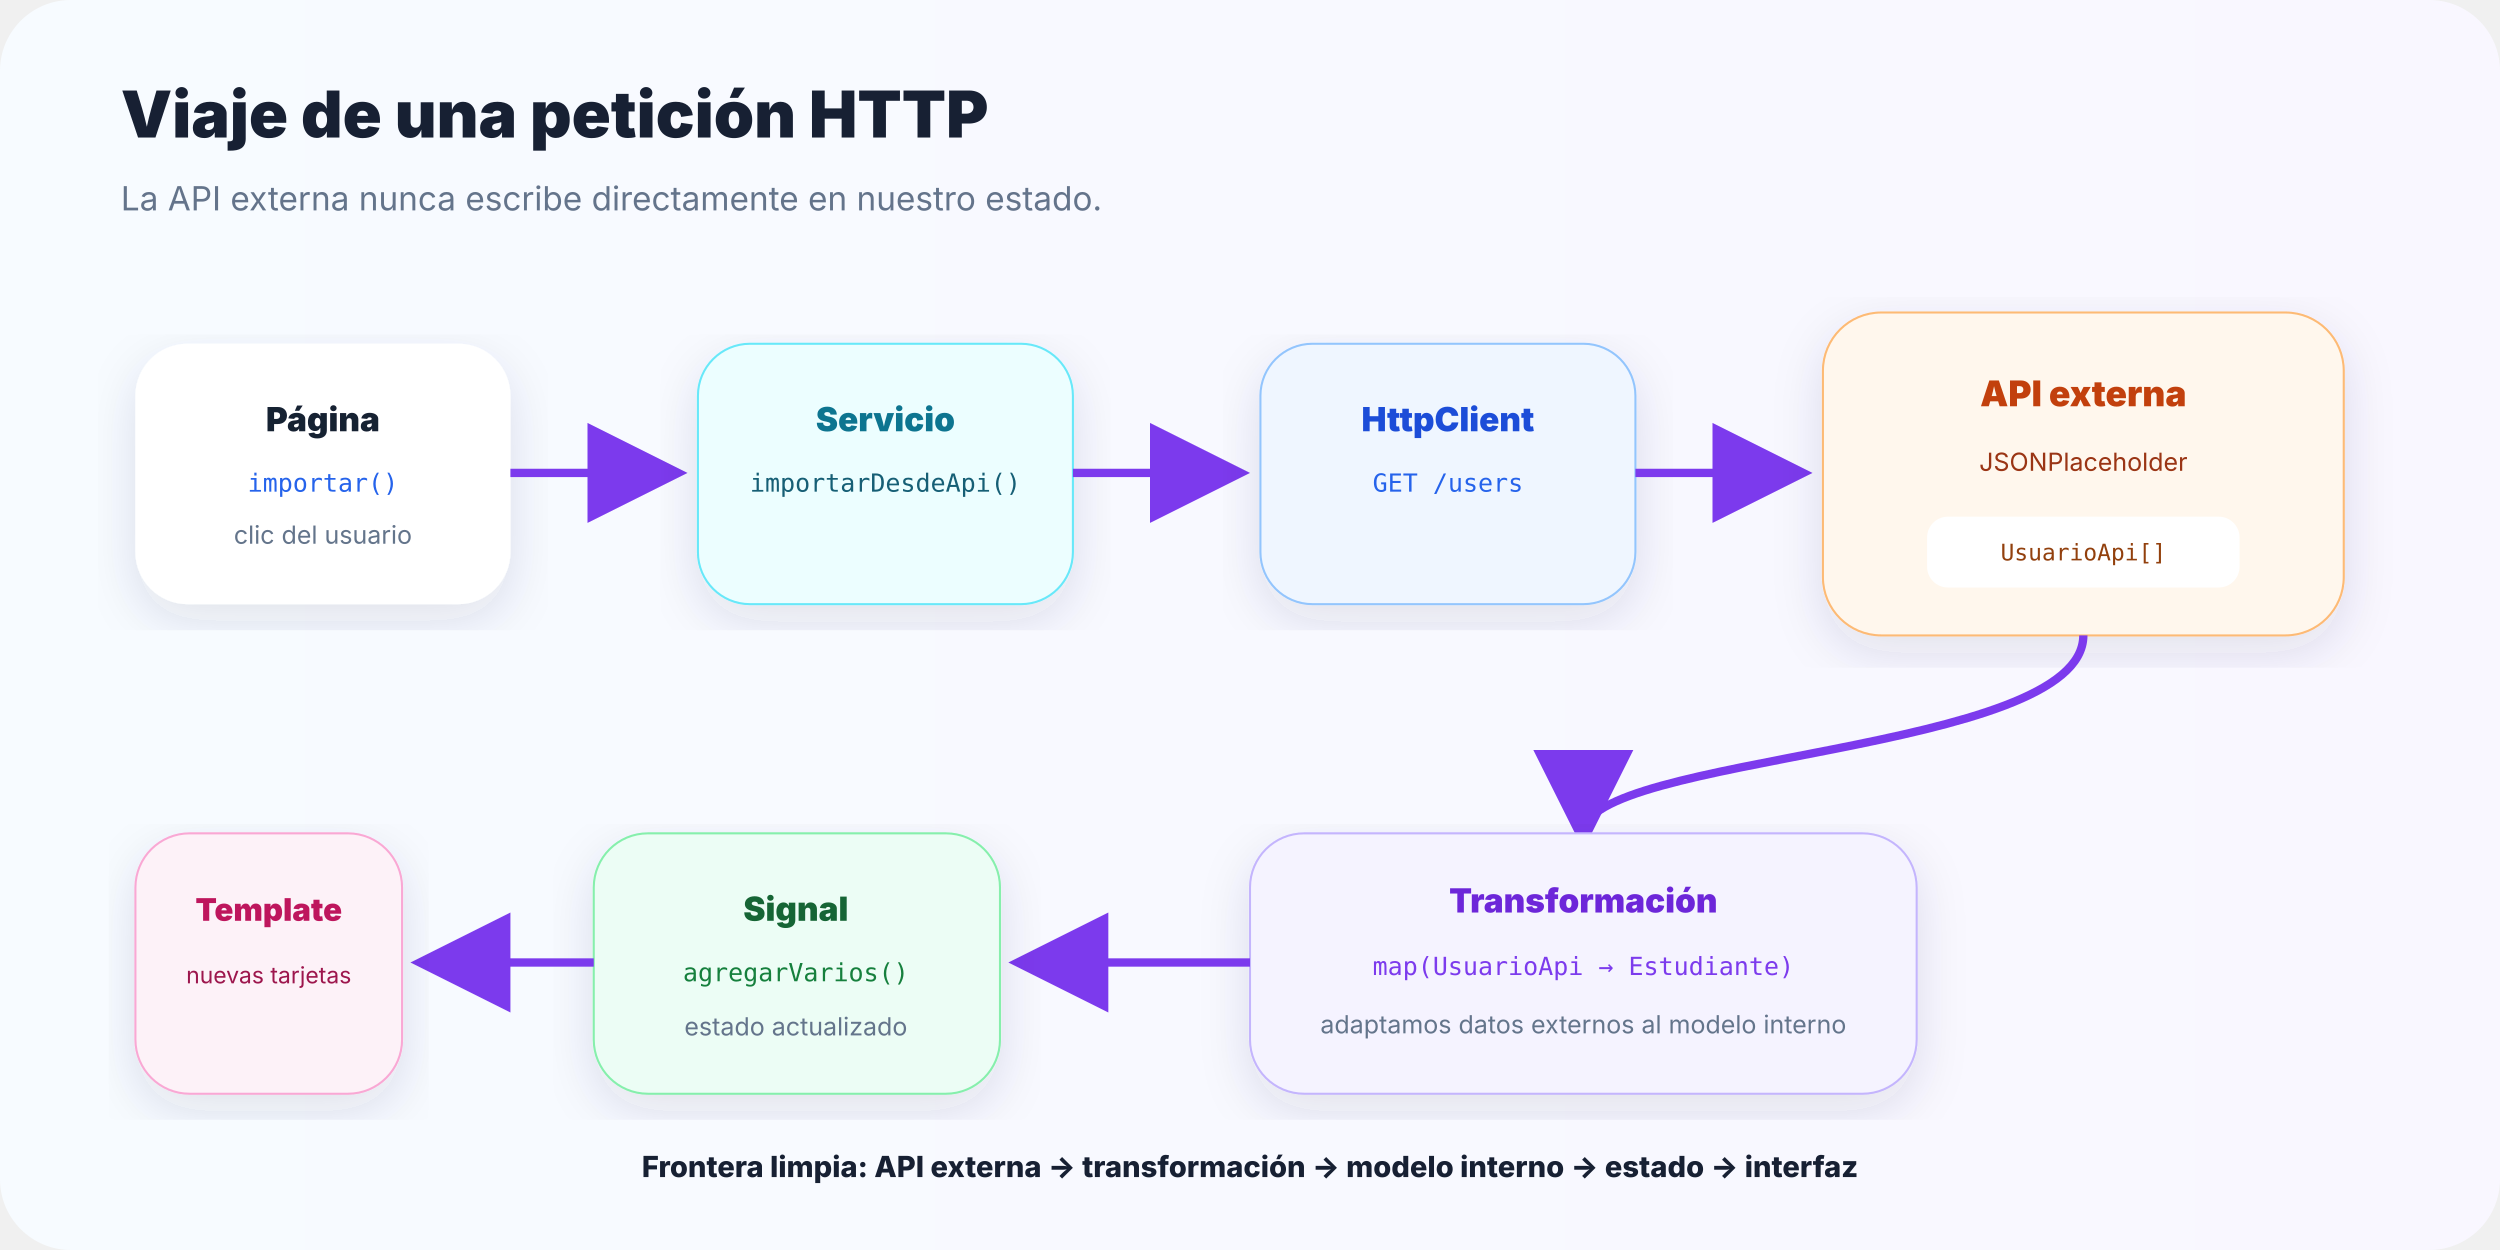
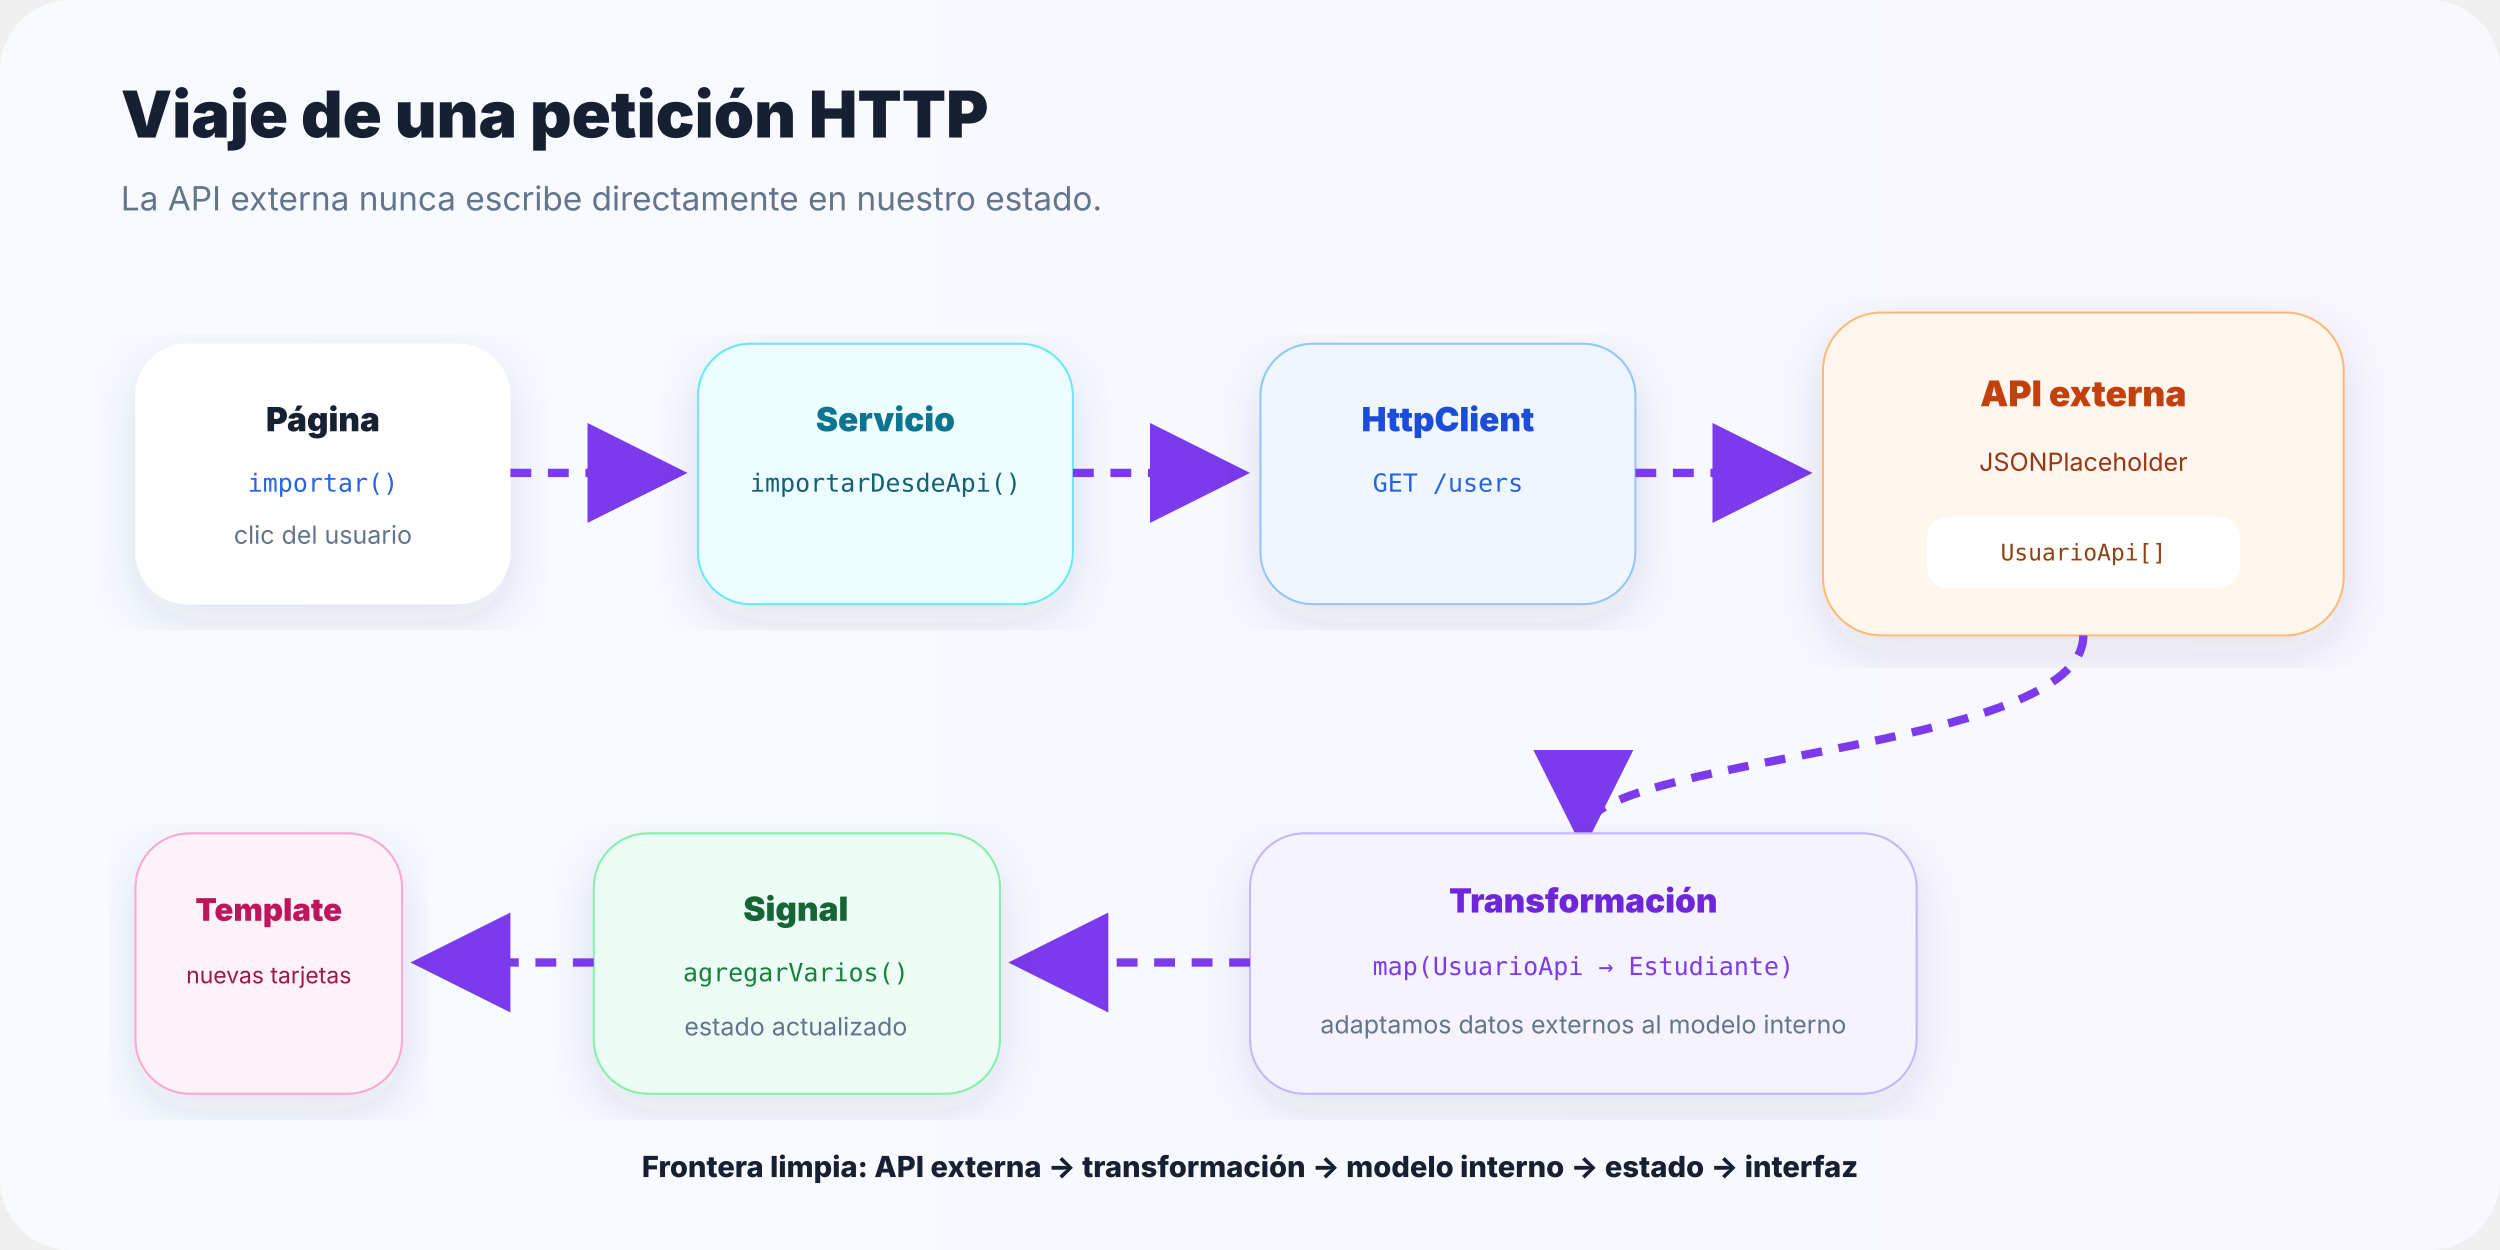
<svg xmlns="http://www.w3.org/2000/svg" viewBox="0 0 1200 600" role="img" aria-labelledby="t d">
  <defs>
    <linearGradient id="bg" x1="0" x2="1">
      <stop stop-color="#f7fbff" />
      <stop offset="1" stop-color="#f9f7ff" />
    </linearGradient>
    <filter id="s">
      <feDropShadow dx="0" dy="8" stdDeviation="12" flood-color="#334155" flood-opacity=".12" />
    </filter>
    <marker id="a" markerWidth="12" markerHeight="12" refX="10" refY="6" orient="auto">
-       <path d="M0 0L12 6L0 12Z" fill="#7c3aed" />
+       <path class="flow" d="M0 0L12 6L0 12Z" fill="#7c3aed" />
    </marker>
+     <style>
+   .flow{stroke-dasharray:10 8;animation:dash 2.1s linear infinite}
+   @keyframes dash{to{stroke-dashoffset:-36}}
+  </style>
  </defs>
  <rect width="1200" height="600" rx="34" fill="url(#bg)" />
  <text x="58" y="66" font-family="Inter,Arial" font-size="31" font-weight="900" fill="#172033">Viaje de una petición HTTP</text>
  <text x="58" y="101" font-family="Inter,Arial" font-size="16" fill="#64748b">La API externa nunca escribe directamente en nuestro estado.</text>
  <g filter="url(#s)">
    <rect x="65" y="165" width="180" height="125" rx="25" fill="#fff" />
    <text x="155" y="207" text-anchor="middle" font-family="Inter,Arial" font-size="16" font-weight="900" fill="#172033">Página</text>
    <text x="155" y="236" text-anchor="middle" font-family="monospace" font-size="12" fill="#2563eb">importar()</text>
    <text x="155" y="261" text-anchor="middle" font-family="Inter,Arial" font-size="12" fill="#64748b">clic del usuario</text>
  </g>
-   <path d="M245 227 H322" stroke="#7c3aed" stroke-width="4" marker-end="url(#a)" />
+   <path class="flow" d="M245 227 H322" stroke="#7c3aed" stroke-width="4" marker-end="url(#a)" />
  <g filter="url(#s)">
    <rect x="335" y="165" width="180" height="125" rx="25" fill="#ecfeff" stroke="#67e8f9" />
    <text x="425" y="207" text-anchor="middle" font-family="Inter,Arial" font-size="16" font-weight="900" fill="#0e7490">Servicio</text>
    <text x="425" y="236" text-anchor="middle" font-family="monospace" font-size="12" fill="#155e75">importarDesdeApi()</text>
  </g>
-   <path d="M515 227 H592" stroke="#7c3aed" stroke-width="4" marker-end="url(#a)" />
+   <path class="flow" d="M515 227 H592" stroke="#7c3aed" stroke-width="4" marker-end="url(#a)" />
  <g filter="url(#s)">
    <rect x="605" y="165" width="180" height="125" rx="25" fill="#eff6ff" stroke="#93c5fd" />
    <text x="695" y="207" text-anchor="middle" font-family="Inter,Arial" font-size="16" font-weight="900" fill="#1d4ed8">HttpClient</text>
    <text x="695" y="236" text-anchor="middle" font-family="monospace" font-size="12" fill="#2563eb">GET /users</text>
  </g>
-   <path d="M785 227 H862" stroke="#7c3aed" stroke-width="4" marker-end="url(#a)" />
+   <path class="flow" d="M785 227 H862" stroke="#7c3aed" stroke-width="4" marker-end="url(#a)" />
  <g filter="url(#s)">
    <rect x="875" y="150" width="250" height="155" rx="28" fill="#fff7ed" stroke="#fdba74" />
    <text x="1000" y="195" text-anchor="middle" font-family="Inter,Arial" font-size="17" font-weight="900" fill="#c2410c">API externa</text>
    <text x="1000" y="226" text-anchor="middle" font-family="Inter,Arial" font-size="12" fill="#9a3412">JSONPlaceholder</text>
    <rect x="925" y="248" width="150" height="34" rx="10" fill="#fff" />
    <text x="1000" y="269" text-anchor="middle" font-family="monospace" font-size="11" fill="#92400e">UsuarioApi[]</text>
  </g>
-   <path d="M1000 305 C1000 362 760 362 760 400" stroke="#7c3aed" stroke-width="4" fill="none" marker-end="url(#a)" />
+   <path class="flow" d="M1000 305 C1000 362 760 362 760 400" stroke="#7c3aed" stroke-width="4" fill="none" marker-end="url(#a)" />
  <g filter="url(#s)">
    <rect x="600" y="400" width="320" height="125" rx="26" fill="#f5f3ff" stroke="#c4b5fd" />
    <text x="760" y="438" text-anchor="middle" font-family="Inter,Arial" font-size="16" font-weight="900" fill="#6d28d9">Transformación</text>
    <text x="760" y="468" text-anchor="middle" font-family="monospace" font-size="12" fill="#7c3aed">map(UsuarioApi → Estudiante)</text>
    <text x="760" y="496" text-anchor="middle" font-family="Inter,Arial" font-size="12" fill="#64748b">adaptamos datos externos al modelo interno</text>
  </g>
-   <path d="M600 462 H492" stroke="#7c3aed" stroke-width="4" marker-end="url(#a)" />
+   <path class="flow" d="M600 462 H492" stroke="#7c3aed" stroke-width="4" marker-end="url(#a)" />
  <g filter="url(#s)">
    <rect x="285" y="400" width="195" height="125" rx="26" fill="#ecfdf5" stroke="#86efac" />
    <text x="382" y="442" text-anchor="middle" font-family="Inter,Arial" font-size="16" font-weight="900" fill="#166534">Signal</text>
    <text x="382" y="471" text-anchor="middle" font-family="monospace" font-size="12" fill="#15803d">agregarVarios()</text>
    <text x="382" y="497" text-anchor="middle" font-family="Inter,Arial" font-size="12" fill="#64748b">estado actualizado</text>
  </g>
-   <path d="M285 462 H205" stroke="#7c3aed" stroke-width="4" marker-end="url(#a)" />
+   <path class="flow" d="M285 462 H205" stroke="#7c3aed" stroke-width="4" marker-end="url(#a)" />
  <g filter="url(#s)">
    <rect x="65" y="400" width="128" height="125" rx="26" fill="#fdf2f8" stroke="#f9a8d4" />
    <text x="129" y="442" text-anchor="middle" font-family="Inter,Arial" font-size="15" font-weight="900" fill="#be185d">Template</text>
    <text x="129" y="472" text-anchor="middle" font-family="Inter,Arial" font-size="11" fill="#9d174d">nuevas tarjetas</text>
  </g>
  <text x="600" y="565" text-anchor="middle" font-family="Inter,Arial" font-size="14" font-weight="800" fill="#172033">Frontera limpia: API externa → transformación → modelo interno → estado → interfaz</text>
</svg>
